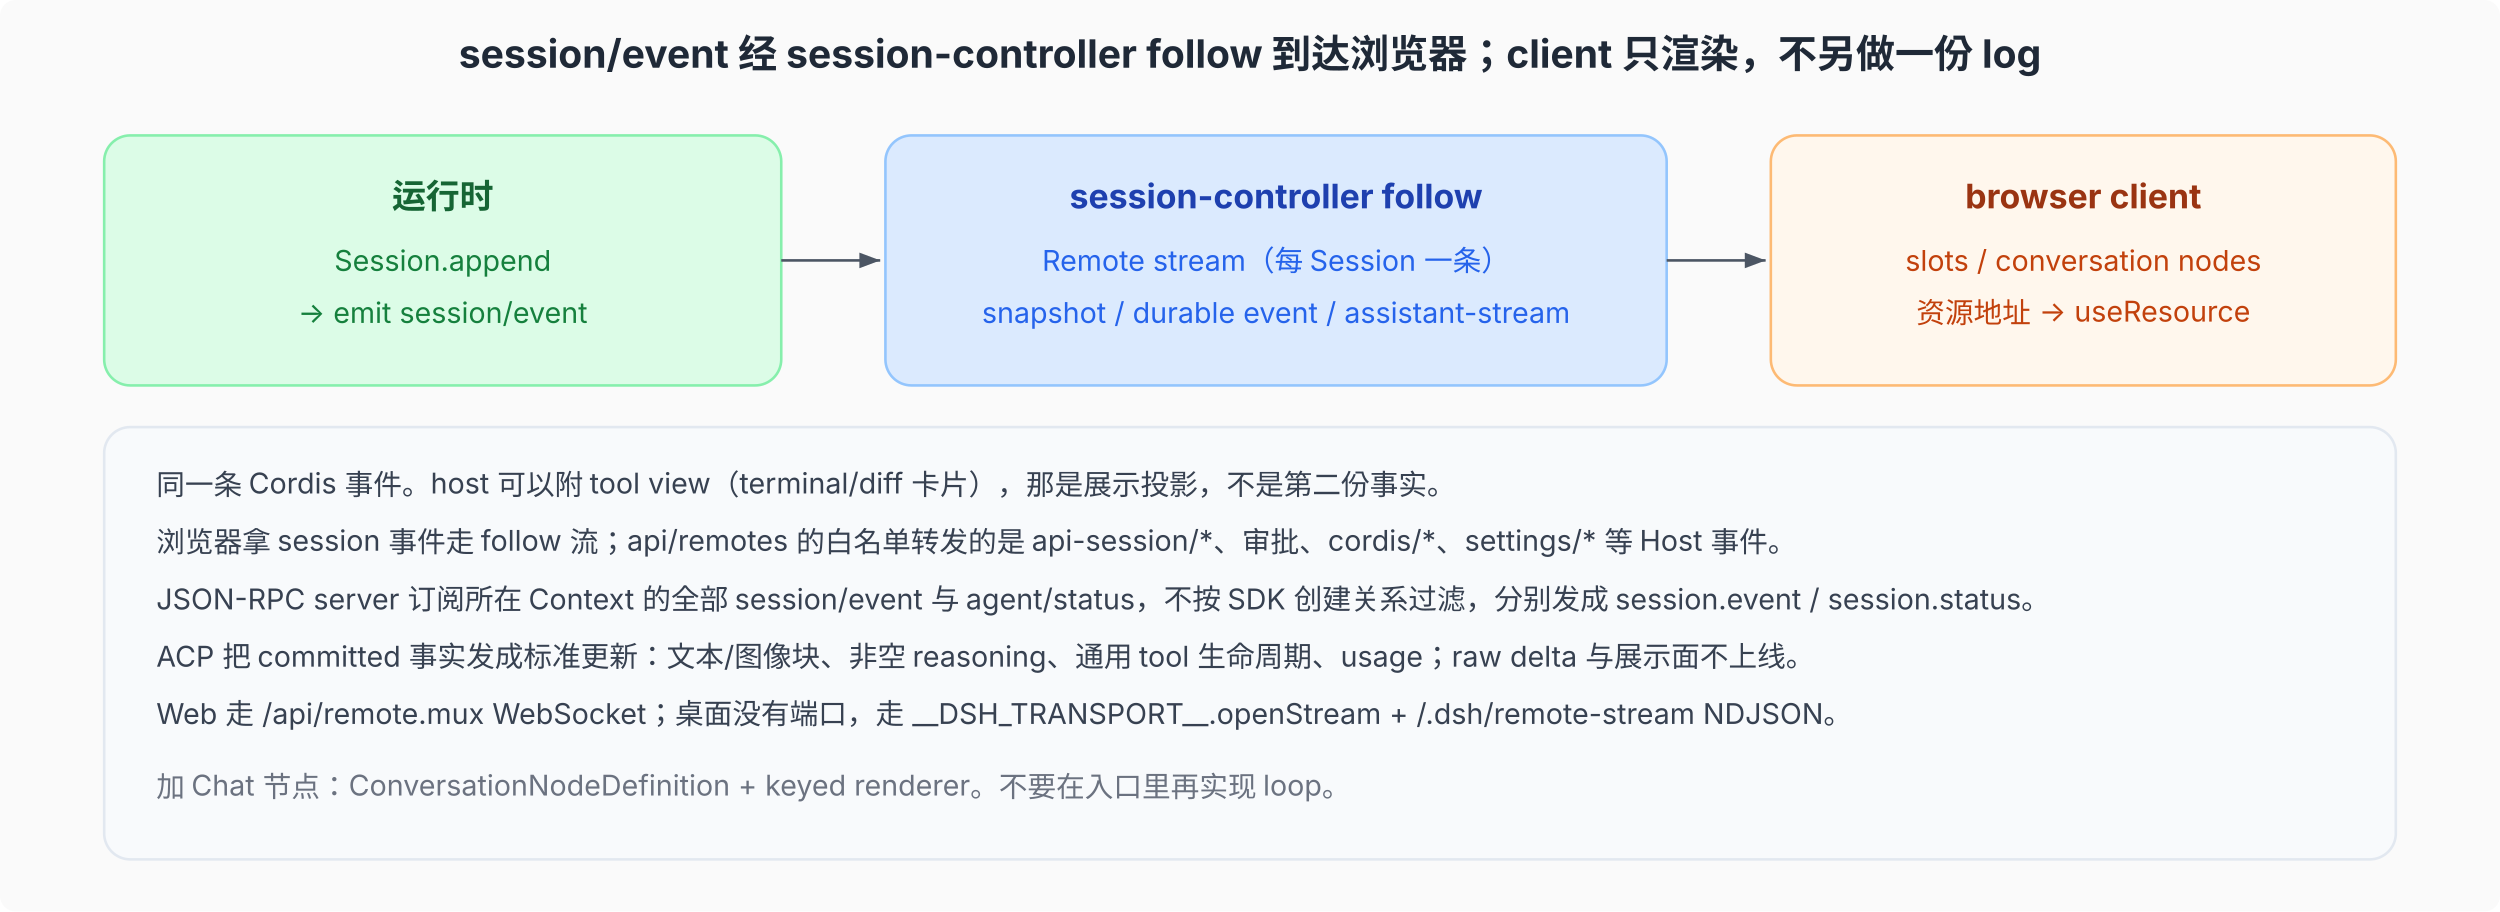
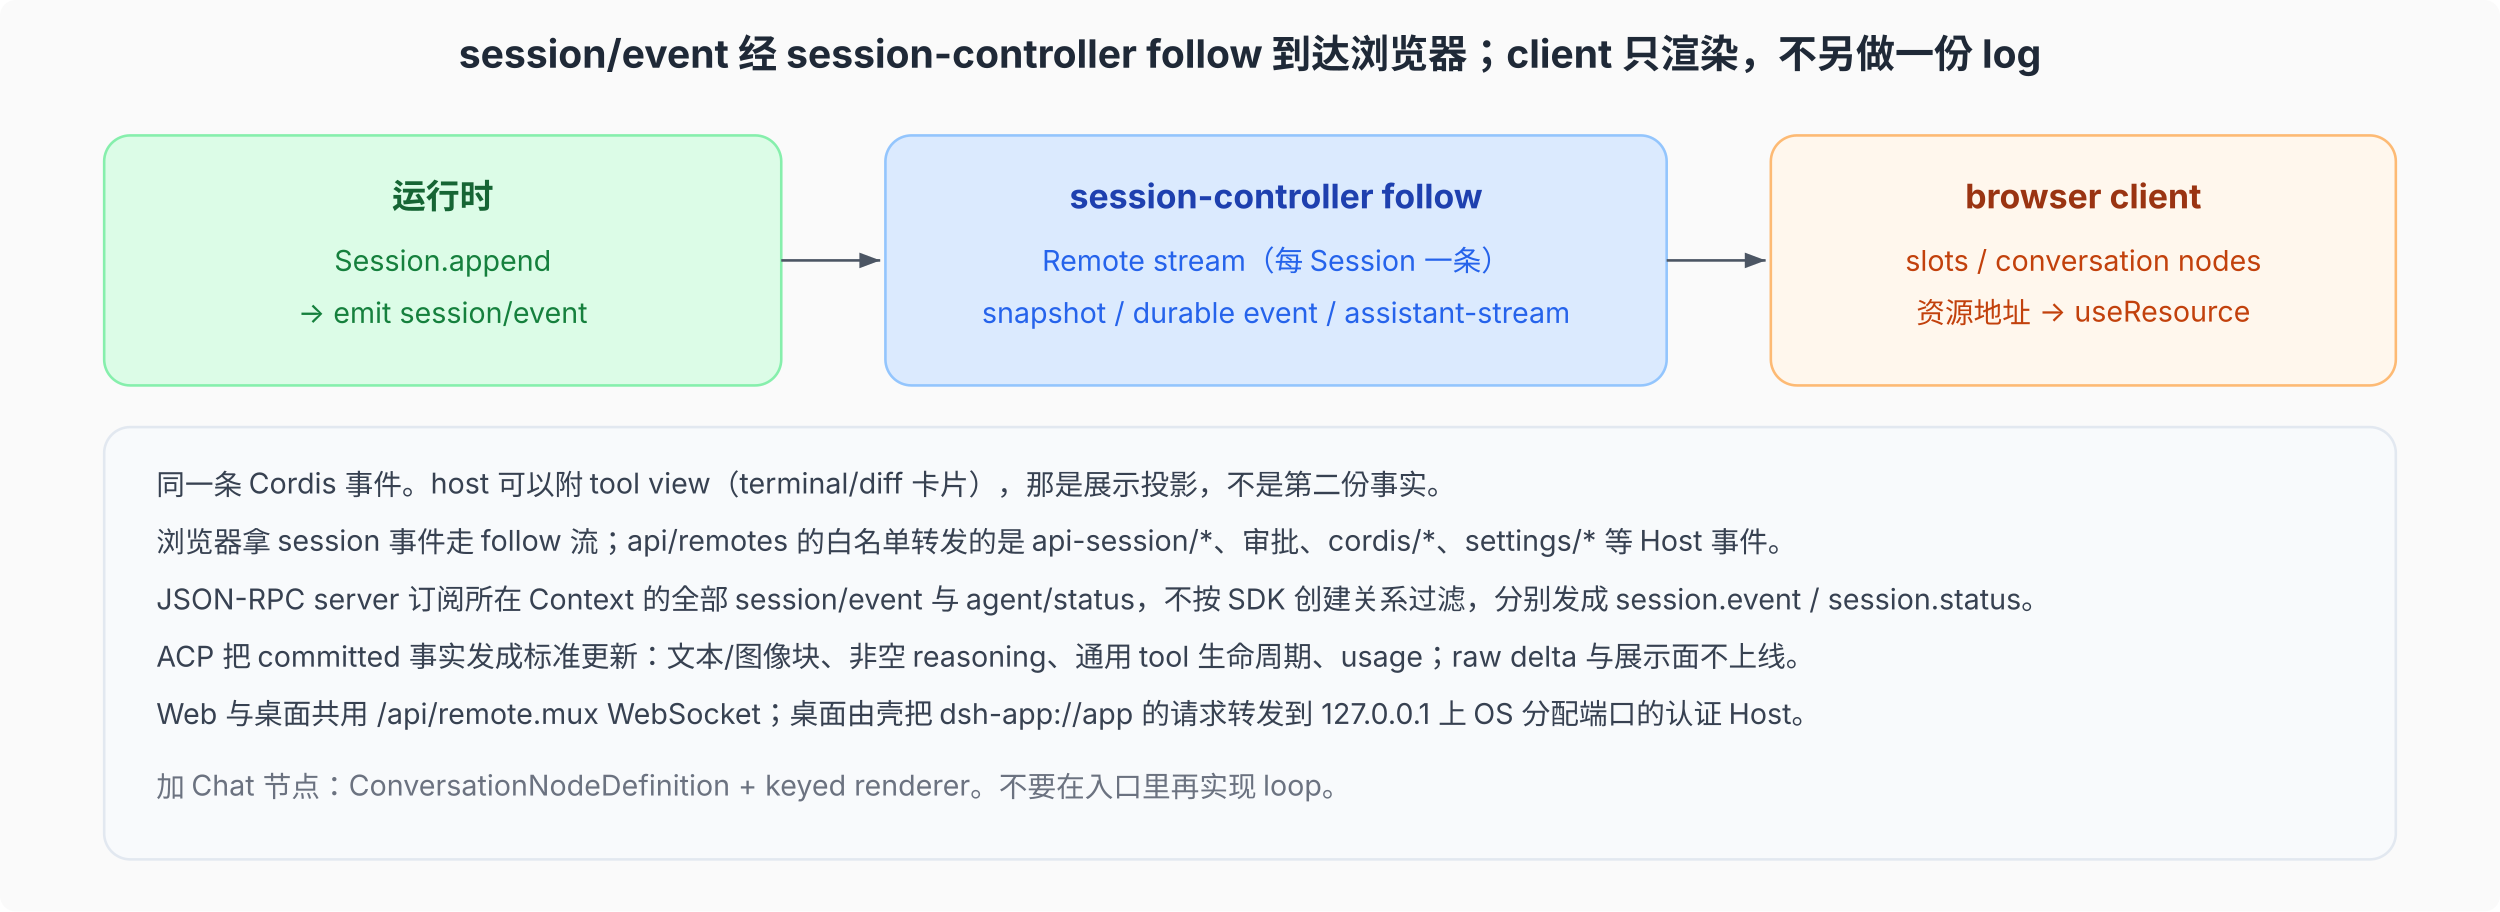
<svg xmlns="http://www.w3.org/2000/svg" viewBox="0 0 960 350" font-family="system-ui, -apple-system, 'PingFang SC', 'Noto Sans SC', sans-serif" font-size="12">
  <defs>
    <marker id="arr" markerWidth="8" markerHeight="6" refX="8" refY="3" orient="auto">
      <path d="M0,0 L8,3 L0,6 Z" fill="#4b5563" />
    </marker>
  </defs>
  <rect width="960" height="350" fill="#fafafa" rx="6" />
  <text x="480" y="26" text-anchor="middle" font-size="15" font-weight="700" fill="#1f2937">session/event 经 session-controller follow 到达浏览器；client 只渲染，不另做一份 log</text>
  <rect x="40" y="52" width="260" height="96" rx="10" fill="#dcfce7" stroke="#86efac" />
  <text x="170" y="80" text-anchor="middle" font-size="13" font-weight="700" fill="#166534">运行时</text>
  <text x="170" y="104" text-anchor="middle" font-size="11" fill="#15803d">Session.append</text>
  <text x="170" y="124" text-anchor="middle" font-size="11" fill="#15803d">→ emit session/event</text>
  <line x1="300" y1="100" x2="338" y2="100" stroke="#4b5563" marker-end="url(#arr)" />
  <rect x="340" y="52" width="300" height="96" rx="10" fill="#dbeafe" stroke="#93c5fd" />
  <text x="490" y="80" text-anchor="middle" font-size="13" font-weight="700" fill="#1e40af">session-controller follow</text>
  <text x="490" y="104" text-anchor="middle" font-size="11" fill="#2563eb">Remote stream（每 Session 一条）</text>
  <text x="490" y="124" text-anchor="middle" font-size="11" fill="#2563eb">snapshot / durable event / assistant-stream</text>
  <line x1="640" y1="100" x2="678" y2="100" stroke="#4b5563" marker-end="url(#arr)" />
  <rect x="680" y="52" width="240" height="96" rx="10" fill="#fff7ed" stroke="#fdba74" />
  <text x="800" y="80" text-anchor="middle" font-size="13" font-weight="700" fill="#9a3412">browser client</text>
  <text x="800" y="104" text-anchor="middle" font-size="11" fill="#c2410c">slots / conversation nodes</text>
  <text x="800" y="124" text-anchor="middle" font-size="11" fill="#c2410c">资源地址 → useResource</text>
  <rect x="40" y="164" width="880" height="166" rx="10" fill="#f8fafc" stroke="#e2e8f0" />
  <text x="60" y="190" font-size="11" fill="#374151">同一条 Cordis 事件。host 可以附 tool view（terminal/diff 卡片），那是展示投影，不是第二份事实。</text>
  <text x="60" y="212" font-size="11" fill="#374151">浏览器拿 session 事件走 follow 流；api/remotes 的白名单转发的是 api-session/*、审批、cordis/*、settings/* 等 Host 事件。</text>
  <text x="60" y="234" font-size="11" fill="#374151">JSON-RPC server 订阅所在 Context 的全部 session/event 与 agent/status，不按 SDK 创建关系过滤，分别发成 session.event / session.status。</text>
  <text x="60" y="256" font-size="11" fill="#374151">ACP 把 committed 事实发成标准更新：文本/图像块、非空 reasoning、通用 tool 生命周期、usage；raw delta 与展示面不上线。</text>
-   <text x="60" y="278" font-size="11" fill="#374151">Web 走 /api/remote.mux WebSocket；桌面没有端口，走 __DSH_TRANSPORT__.openStream + /.dsh/remote-stream NDJSON。</text>
+   <text x="60" y="278" font-size="11" fill="#374151">Web 与桌面共用 /api/remote.mux WebSocket；桌面由壳把 dsh-app://app 的请求转发到 127.0.0.1 上 OS 分配端口的认证 Host。</text>
  <text x="60" y="306" font-size="11" fill="#6b7280">加 Chat 节点：ConversationNodeDefinition + keyed renderer。不要在入口里再实现 loop。</text>
</svg>
